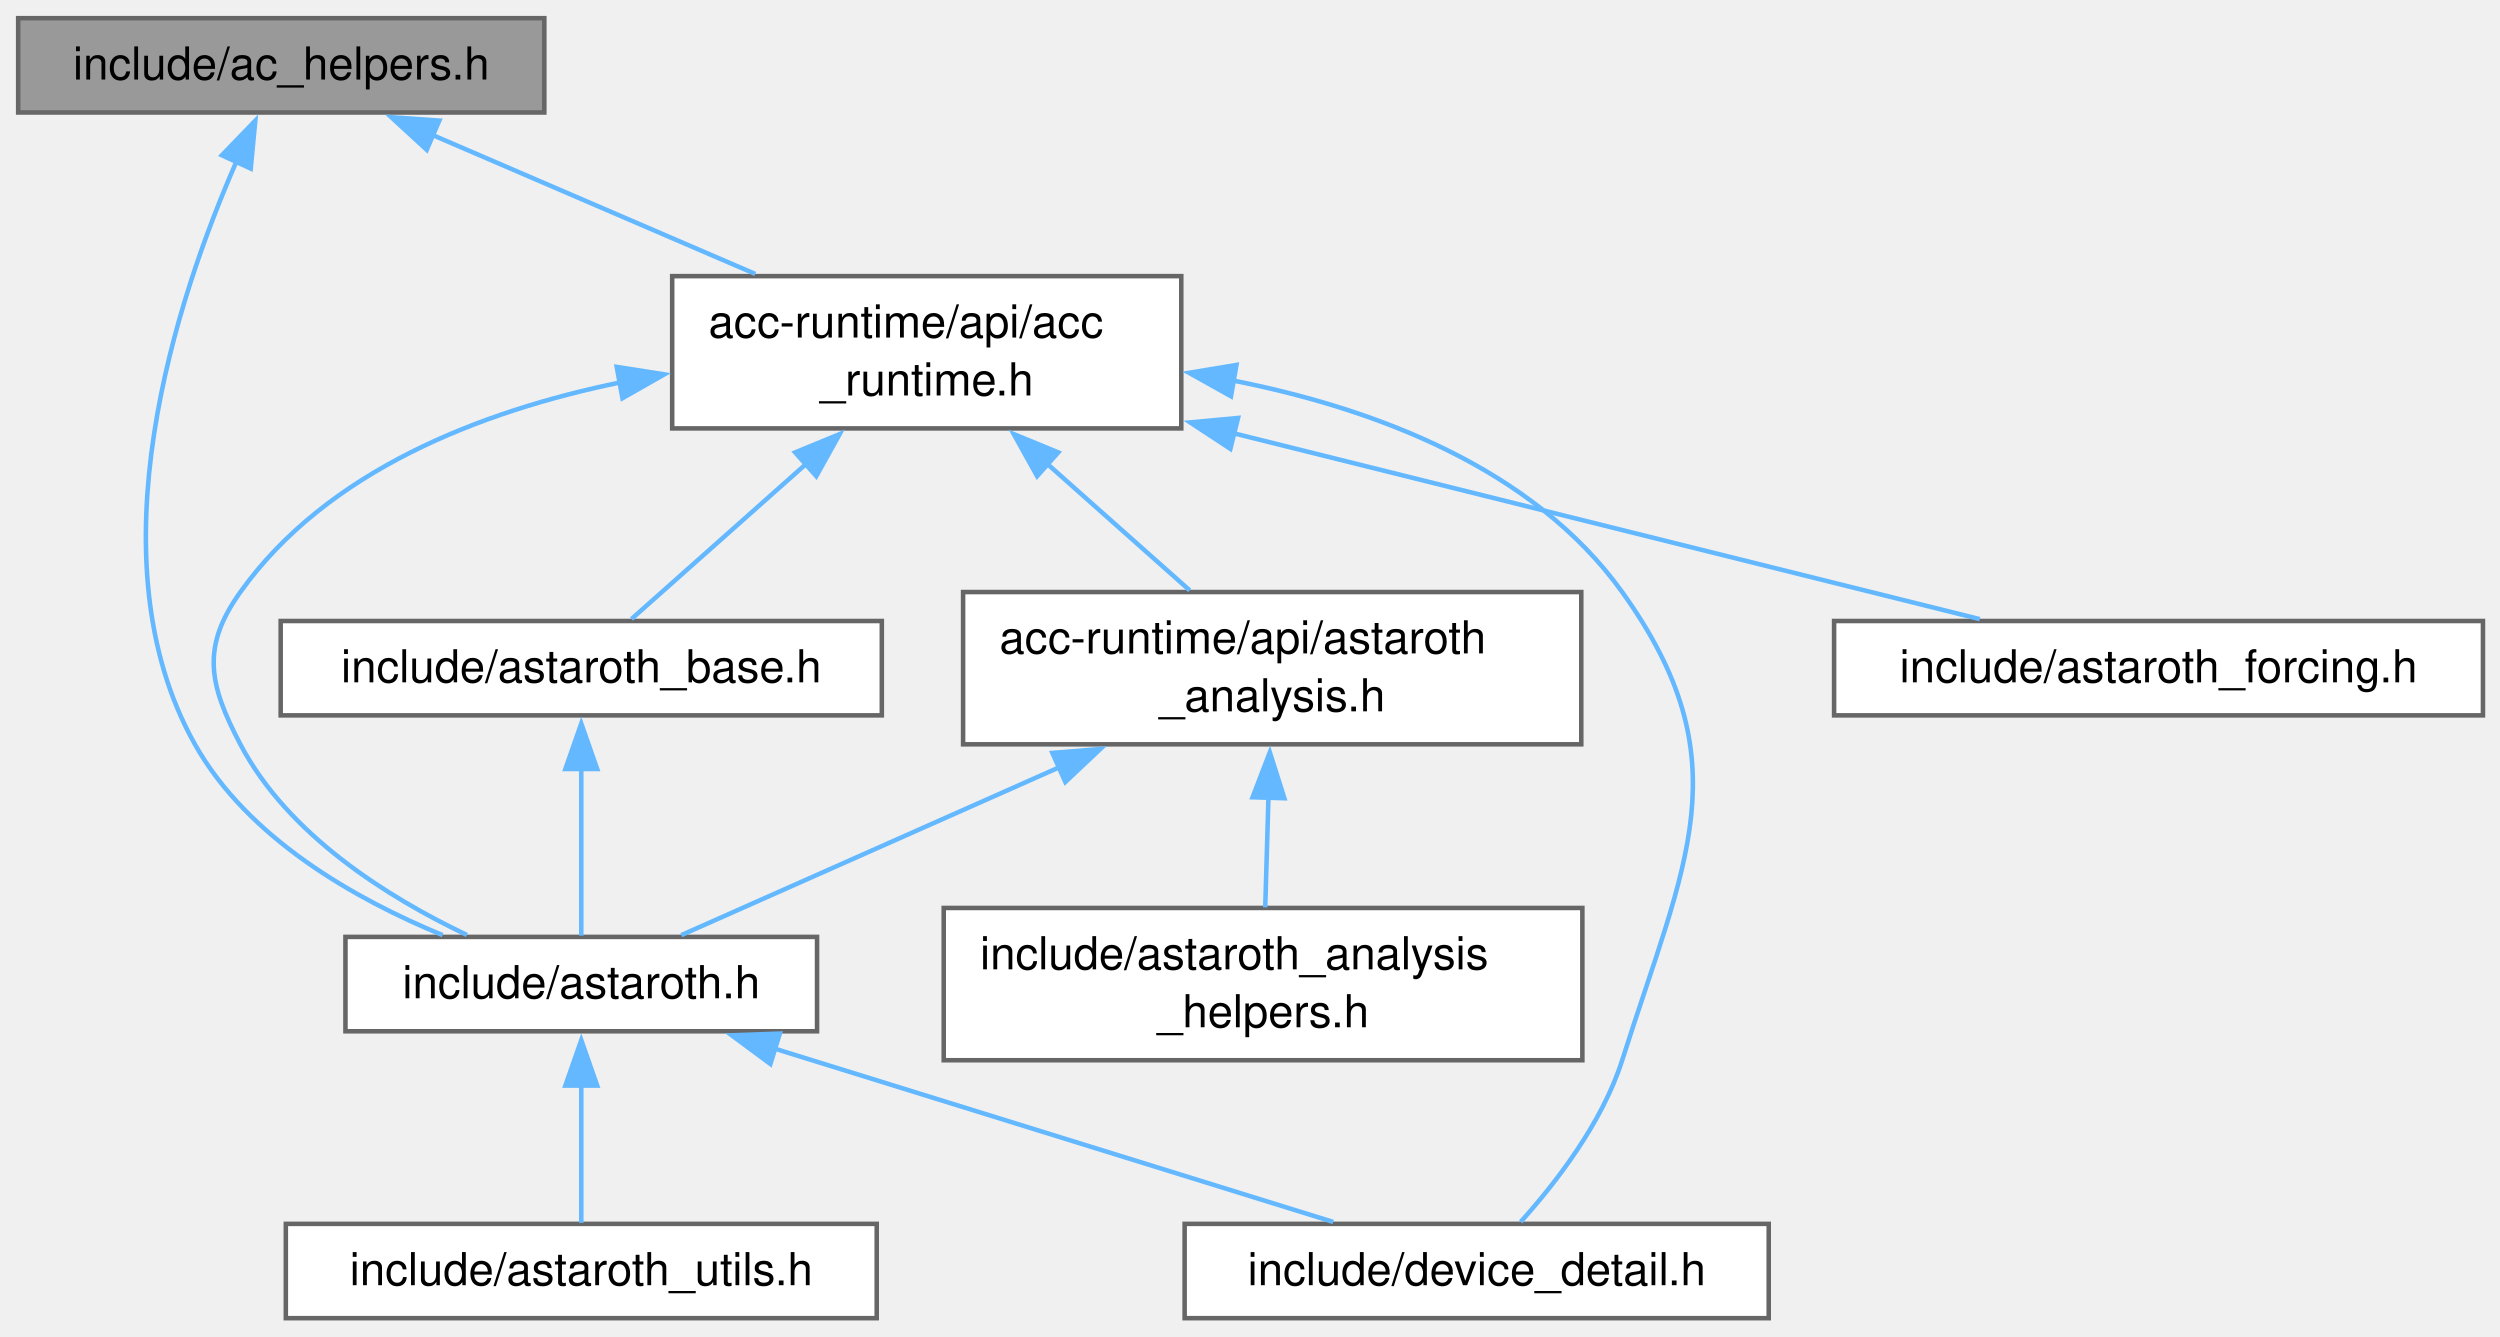
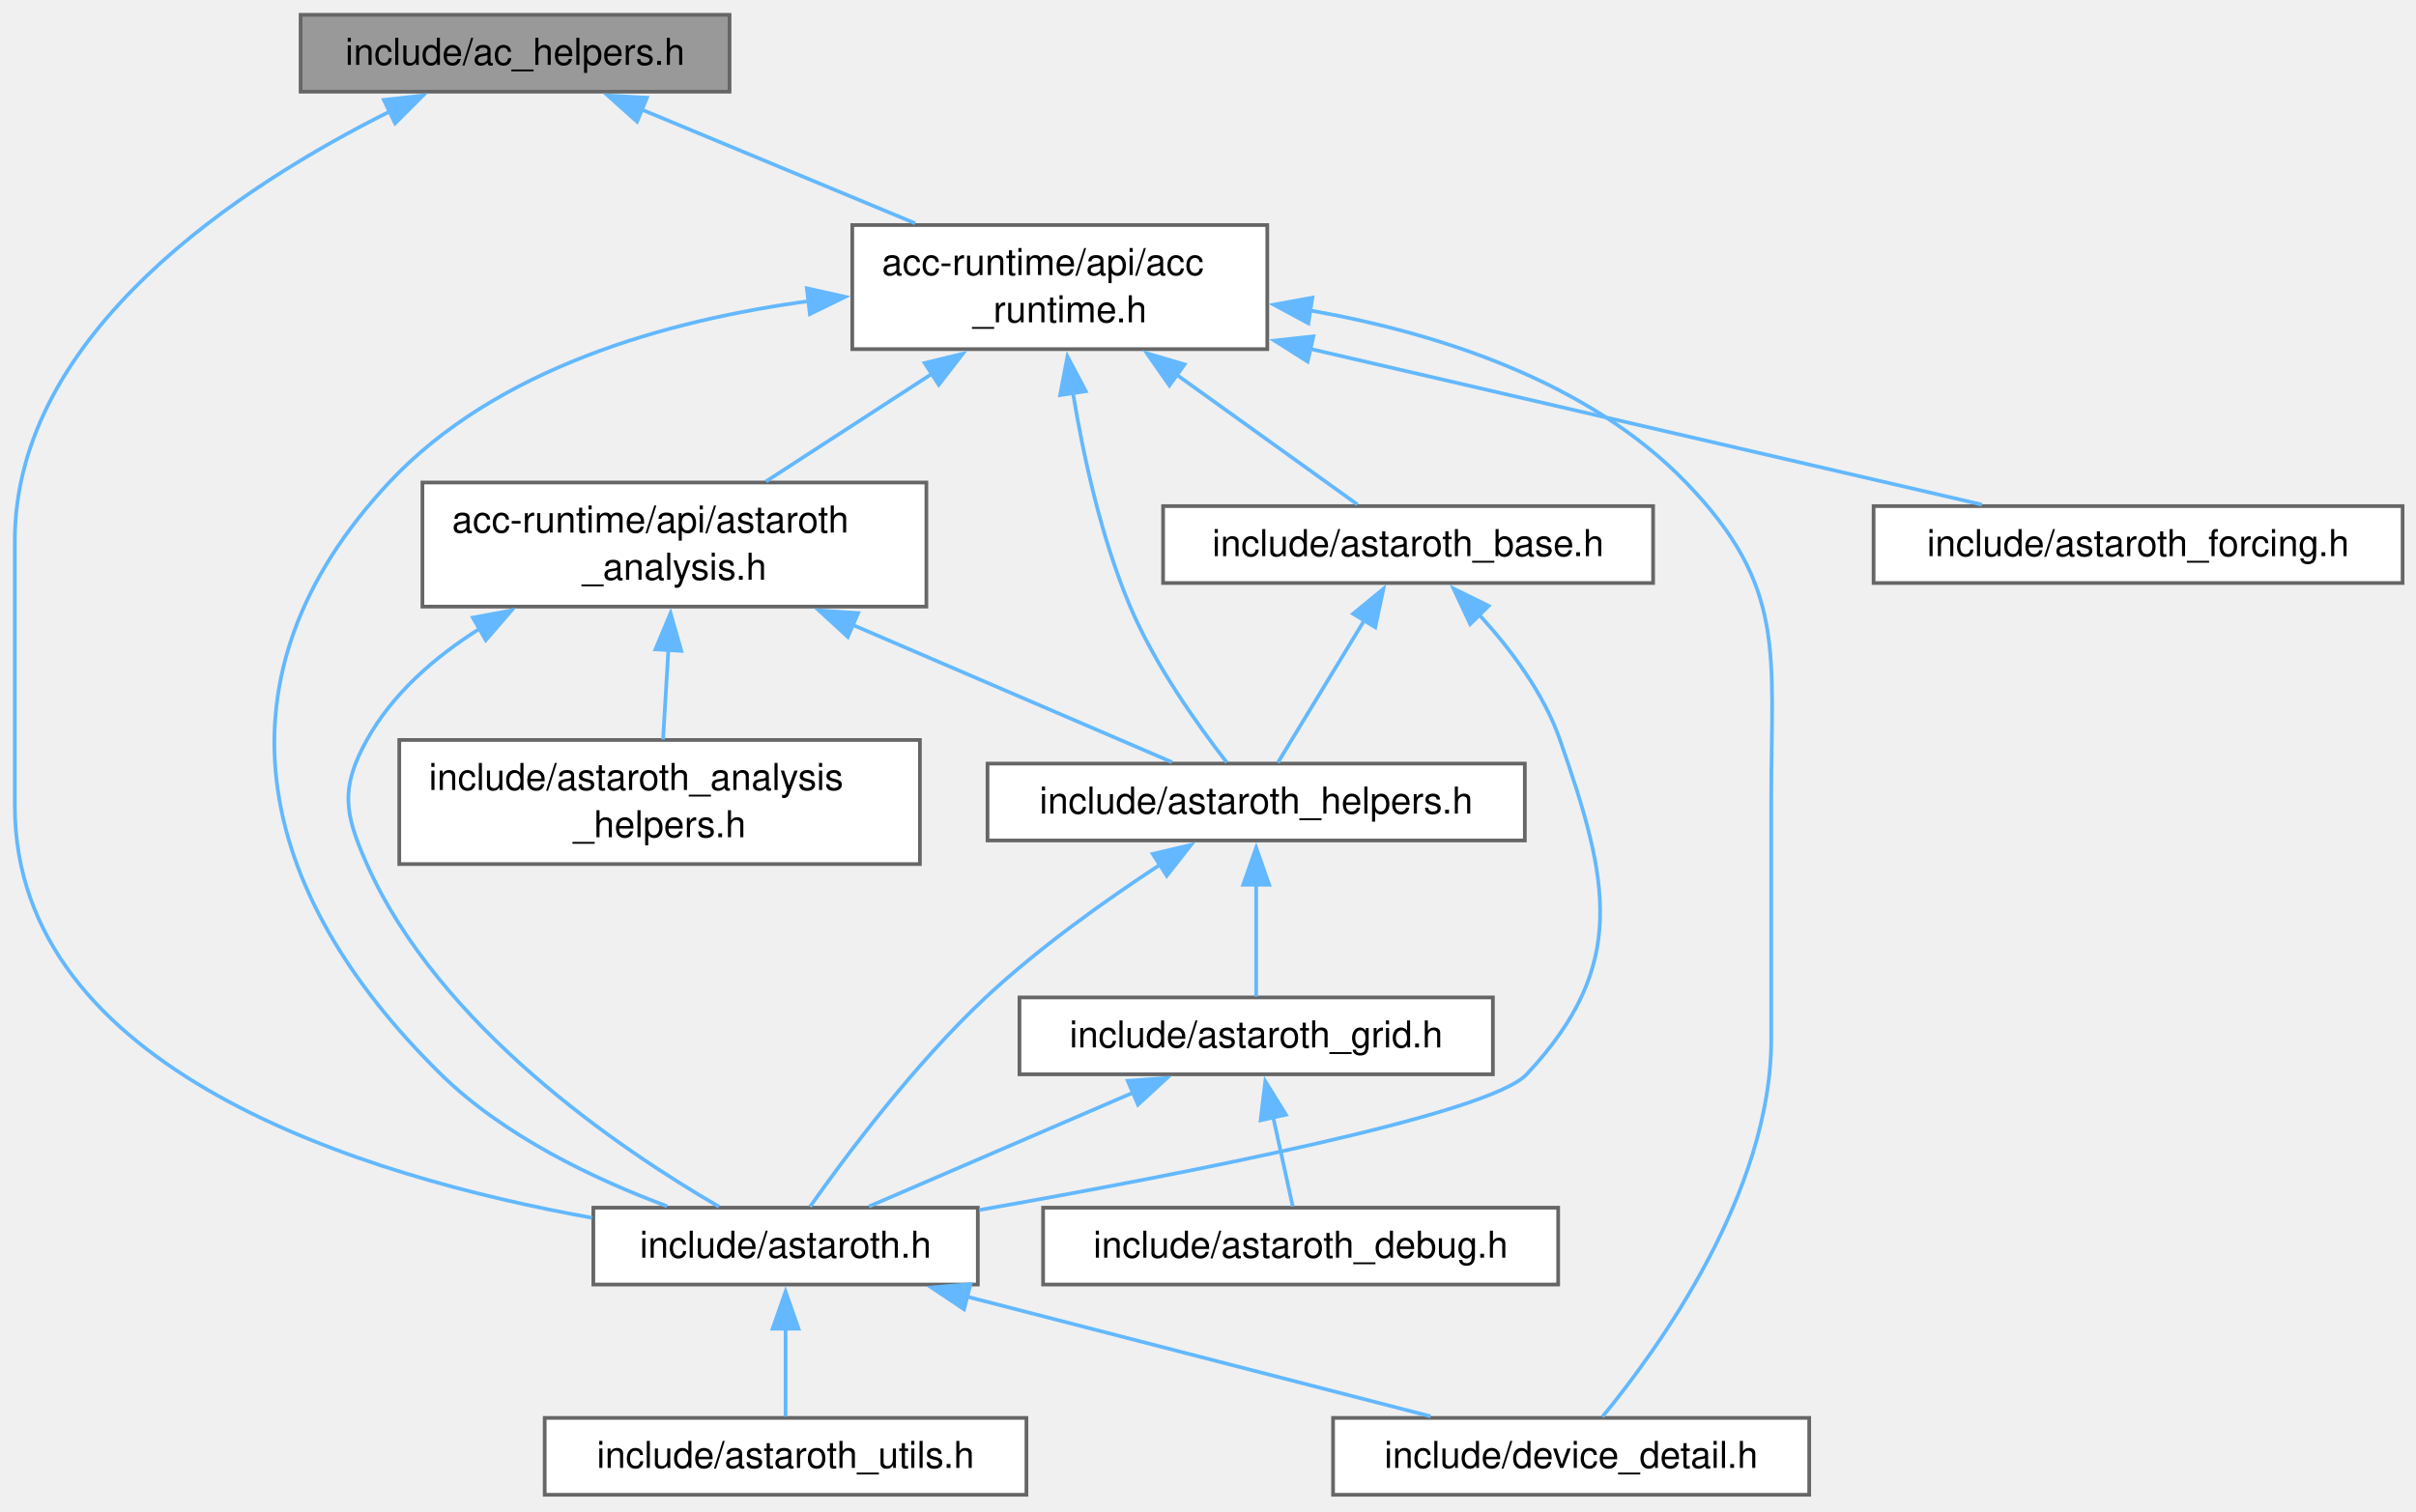
- <svg xmlns="http://www.w3.org/2000/svg" xmlns:xlink="http://www.w3.org/1999/xlink" width="550pt" height="294pt" viewBox="0.00 0.00 550.00 294.00">
-   <g id="graph0" class="graph" transform="scale(1 1) rotate(0) translate(4 290)">
+ <svg xmlns="http://www.w3.org/2000/svg" xmlns:xlink="http://www.w3.org/1999/xlink" width="652pt" height="408pt" viewBox="0.00 0.00 652.00 408.00">
+   <g id="graph0" class="graph" transform="scale(1 1) rotate(0) translate(4 403.5)">
    <g id="Node000001" class="node">
      <g id="a_Node000001">
        <a xlink:title=" ">
-           <polygon fill="#999999" stroke="#666666" points="115.75,-286 0,-286 0,-265.25 115.75,-265.25 115.75,-286" />
-           <text xml:space="preserve" text-anchor="middle" x="57.88" y="-272.5" font-family="Helvetica,sans-Serif" font-size="10.00">include/ac_helpers.h</text>
+           <polygon fill="#999999" stroke="#666666" points="192.88,-399.5 77.12,-399.5 77.12,-378.75 192.88,-378.75 192.88,-399.5" />
+           <text xml:space="preserve" text-anchor="middle" x="135" y="-386" font-family="Helvetica,sans-Serif" font-size="10.00">include/ac_helpers.h</text>
        </a>
      </g>
    </g>
    <g id="Node000002" class="node">
      <g id="a_Node000002">
        <a xlink:href="acc__runtime_8h.html" target="_top" xlink:title=" ">
-           <polygon fill="white" stroke="#666666" points="255.88,-229.25 143.88,-229.25 143.88,-195.75 255.88,-195.75 255.88,-229.25" />
-           <text xml:space="preserve" text-anchor="start" x="151.88" y="-215.75" font-family="Helvetica,sans-Serif" font-size="10.00">acc-runtime/api/acc</text>
-           <text xml:space="preserve" text-anchor="middle" x="199.88" y="-203" font-family="Helvetica,sans-Serif" font-size="10.00">_runtime.h</text>
+           <polygon fill="white" stroke="#666666" points="338,-342.75 226,-342.75 226,-309.25 338,-309.25 338,-342.75" />
+           <text xml:space="preserve" text-anchor="start" x="234" y="-329.25" font-family="Helvetica,sans-Serif" font-size="10.00">acc-runtime/api/acc</text>
+           <text xml:space="preserve" text-anchor="middle" x="282" y="-316.5" font-family="Helvetica,sans-Serif" font-size="10.00">_runtime.h</text>
        </a>
      </g>
    </g>
    <g id="edge1_Node000001_Node000002" class="edge">
      <g id="a_edge1_Node000001_Node000002">
        <a xlink:title=" ">
-           <path fill="none" stroke="#63b8ff" d="M91.17,-260.29C112.44,-251.14 140.08,-239.24 162.16,-229.73" />
-           <polygon fill="#63b8ff" stroke="#63b8ff" points="89.88,-257.04 82.08,-264.21 92.65,-263.47 89.88,-257.04" />
+           <path fill="none" stroke="#63b8ff" d="M169.17,-373.92C191.23,-364.74 219.99,-352.78 242.96,-343.23" />
+           <polygon fill="#63b8ff" stroke="#63b8ff" points="167.91,-370.65 160.02,-377.72 170.59,-377.12 167.91,-370.65" />
        </a>
      </g>
    </g>
    <g id="Node000004" class="node">
      <g id="a_Node000004">
        <a xlink:href="astaroth_8h.html" target="_top" xlink:title=" ">
-           <polygon fill="white" stroke="#666666" points="175.75,-83.88 72,-83.88 72,-63.12 175.75,-63.12 175.75,-83.88" />
-           <text xml:space="preserve" text-anchor="middle" x="123.88" y="-70.38" font-family="Helvetica,sans-Serif" font-size="10.00">include/astaroth.h</text>
-         </a>
-       </g>
-     </g>
-     <g id="edge12_Node000001_Node000004" class="edge">
-       <g id="a_edge12_Node000001_Node000004">
-         <a xlink:title=" ">
-           <path fill="none" stroke="#63b8ff" d="M48,-254.42C34.88,-224.42 15.85,-167.22 38.88,-126.25 50.47,-105.62 74,-92.25 93.37,-84.27" />
-           <polygon fill="#63b8ff" stroke="#63b8ff" points="44.81,-255.84 52.17,-263.46 51.16,-252.91 44.81,-255.84" />
+           <polygon fill="white" stroke="#666666" points="259.88,-77.5 156.12,-77.5 156.12,-56.75 259.88,-56.75 259.88,-77.5" />
+           <text xml:space="preserve" text-anchor="middle" x="208" y="-64" font-family="Helvetica,sans-Serif" font-size="10.00">include/astaroth.h</text>
+         </a>
+       </g>
+     </g>
+     <g id="edge19_Node000001_Node000004" class="edge">
+       <g id="a_edge19_Node000001_Node000004">
+         <a xlink:title=" ">
+           <path fill="none" stroke="#63b8ff" d="M101.34,-373.48C61.35,-353.54 0,-313.78 0,-257.5 0,-257.5 0,-257.5 0,-186 0,-114.5 94.17,-85.86 155.78,-74.76" />
+           <polygon fill="#63b8ff" stroke="#63b8ff" points="99.59,-376.53 110.12,-377.7 102.62,-370.21 99.59,-376.53" />
        </a>
      </g>
    </g>
    <g id="Node000003" class="node">
      <g id="a_Node000003">
        <a xlink:href="astaroth__analysis_8h.html" target="_top" xlink:title=" ">
-           <polygon fill="white" stroke="#666666" points="343.88,-159.75 207.88,-159.75 207.88,-126.25 343.88,-126.25 343.88,-159.75" />
-           <text xml:space="preserve" text-anchor="start" x="215.88" y="-146.25" font-family="Helvetica,sans-Serif" font-size="10.00">acc-runtime/api/astaroth</text>
-           <text xml:space="preserve" text-anchor="middle" x="275.88" y="-133.5" font-family="Helvetica,sans-Serif" font-size="10.00">_analysis.h</text>
+           <polygon fill="white" stroke="#666666" points="246,-273.25 110,-273.25 110,-239.75 246,-239.75 246,-273.25" />
+           <text xml:space="preserve" text-anchor="start" x="118" y="-259.75" font-family="Helvetica,sans-Serif" font-size="10.00">acc-runtime/api/astaroth</text>
+           <text xml:space="preserve" text-anchor="middle" x="178" y="-247" font-family="Helvetica,sans-Serif" font-size="10.00">_analysis.h</text>
        </a>
      </g>
    </g>
    <g id="edge2_Node000002_Node000003" class="edge">
      <g id="a_edge2_Node000002_Node000003">
        <a xlink:title=" ">
-           <path fill="none" stroke="#63b8ff" d="M226.24,-188.09C236.63,-178.85 248.31,-168.48 257.73,-160.12" />
-           <polygon fill="#63b8ff" stroke="#63b8ff" points="224.17,-185.24 219.02,-194.5 228.82,-190.47 224.17,-185.24" />
-         </a>
-       </g>
-     </g>
-     <g id="edge7_Node000002_Node000004" class="edge">
-       <g id="a_edge7_Node000002_Node000004">
-         <a xlink:title=" ">
-           <path fill="none" stroke="#63b8ff" d="M132.47,-205.87C101.71,-199.53 67.96,-186.46 48.88,-159.75 40.22,-147.63 41.95,-139.43 48.88,-126.25 59.32,-106.36 81.25,-92.61 98.71,-84.31" />
-           <polygon fill="#63b8ff" stroke="#63b8ff" points="131.68,-209.28 142.15,-207.64 132.94,-202.4 131.68,-209.28" />
+           <path fill="none" stroke="#63b8ff" d="M247.79,-302.79C233.06,-293.24 216.18,-282.28 202.71,-273.54" />
+           <polygon fill="#63b8ff" stroke="#63b8ff" points="245.53,-305.5 255.82,-308.01 249.34,-299.63 245.53,-305.5" />
+         </a>
+       </g>
+     </g>
+     <g id="edge12_Node000002_Node000004" class="edge">
+       <g id="a_edge12_Node000002_Node000004">
+         <a xlink:title=" ">
+           <path fill="none" stroke="#63b8ff" d="M214.45,-322.24C176.04,-317.07 129.97,-304.19 101,-273.25 52.29,-221.22 64.14,-163.43 115,-113.5 132.05,-96.76 156.49,-85.17 176.03,-77.89" />
+           <polygon fill="#63b8ff" stroke="#63b8ff" points="213.74,-325.68 224.08,-323.37 214.56,-318.72 213.74,-325.68" />
        </a>
      </g>
    </g>
    <g id="Node000006" class="node">
      <g id="a_Node000006">
        <a xlink:href="device__detail_8h.html" target="_top" xlink:title=" ">
-           <polygon fill="white" stroke="#666666" points="385.12,-20.75 256.62,-20.75 256.62,0 385.12,0 385.12,-20.75" />
-           <text xml:space="preserve" text-anchor="middle" x="320.88" y="-7.25" font-family="Helvetica,sans-Serif" font-size="10.00">include/device_detail.h</text>
-         </a>
-       </g>
-     </g>
-     <g id="edge11_Node000002_Node000006" class="edge">
-       <g id="a_edge11_Node000002_Node000006">
-         <a xlink:title=" ">
-           <path fill="none" stroke="#63b8ff" d="M267.03,-206.33C298.49,-200.14 333.28,-187.06 352.88,-159.75 379.56,-122.55 366.71,-100.39 352.88,-56.75 348.5,-42.97 338.27,-29.76 330.54,-21.18" />
-           <polygon fill="#63b8ff" stroke="#63b8ff" points="266.82,-202.82 257.57,-207.98 268.02,-209.71 266.82,-202.82" />
+           <polygon fill="white" stroke="#666666" points="484.25,-20.75 355.75,-20.75 355.75,0 484.25,0 484.25,-20.75" />
+           <text xml:space="preserve" text-anchor="middle" x="420" y="-7.25" font-family="Helvetica,sans-Serif" font-size="10.00">include/device_detail.h</text>
+         </a>
+       </g>
+     </g>
+     <g id="edge18_Node000002_Node000006" class="edge">
+       <g id="a_edge18_Node000002_Node000006">
+         <a xlink:title=" ">
+           <path fill="none" stroke="#63b8ff" d="M349.3,-319.74C384.03,-313.62 424.54,-300.62 451,-273.25 478.28,-245.04 474,-227.24 474,-188 474,-188 474,-188 474,-122.88 474,-81.58 443.62,-39.51 428.44,-21.05" />
+           <polygon fill="#63b8ff" stroke="#63b8ff" points="349.08,-316.23 339.75,-321.26 350.18,-323.15 349.08,-316.23" />
        </a>
      </g>
    </g>
    <g id="Node000008" class="node">
      <g id="a_Node000008">
+         <a xlink:href="astaroth__helpers_8h.html" target="_top" xlink:title=" ">
+           <polygon fill="white" stroke="#666666" points="407.5,-197.38 262.5,-197.38 262.5,-176.62 407.5,-176.62 407.5,-197.38" />
+           <text xml:space="preserve" text-anchor="middle" x="335" y="-183.88" font-family="Helvetica,sans-Serif" font-size="10.00">include/astaroth_helpers.h</text>
+         </a>
+       </g>
+     </g>
+     <g id="edge17_Node000002_Node000008" class="edge">
+       <g id="a_edge17_Node000002_Node000008">
+         <a xlink:title=" ">
+           <path fill="none" stroke="#63b8ff" d="M285.49,-297.83C288.3,-280.69 293.13,-258.36 301,-239.75 307.7,-223.91 319.31,-207.65 327.07,-197.69" />
+           <polygon fill="#63b8ff" stroke="#63b8ff" points="282.09,-296.85 284.07,-307.26 289.02,-297.89 282.09,-296.85" />
+         </a>
+       </g>
+     </g>
+     <g id="Node000011" class="node">
+       <g id="a_Node000011">
        <a xlink:href="astaroth__base_8h.html" target="_top" xlink:title=" ">
-           <polygon fill="white" stroke="#666666" points="190,-153.38 57.75,-153.38 57.75,-132.62 190,-132.62 190,-153.38" />
-           <text xml:space="preserve" text-anchor="middle" x="123.88" y="-139.88" font-family="Helvetica,sans-Serif" font-size="10.00">include/astaroth_base.h</text>
-         </a>
-       </g>
-     </g>
-     <g id="edge8_Node000002_Node000008" class="edge">
-       <g id="a_edge8_Node000002_Node000008">
-         <a xlink:title=" ">
-           <path fill="none" stroke="#63b8ff" d="M173.55,-188.12C160.33,-176.38 145.02,-162.78 134.93,-153.82" />
-           <polygon fill="#63b8ff" stroke="#63b8ff" points="170.93,-190.47 180.73,-194.5 175.58,-185.24 170.93,-190.47" />
-         </a>
-       </g>
-     </g>
-     <g id="Node000009" class="node">
-       <g id="a_Node000009">
+           <polygon fill="white" stroke="#666666" points="442.12,-266.88 309.88,-266.88 309.88,-246.12 442.12,-246.12 442.12,-266.88" />
+           <text xml:space="preserve" text-anchor="middle" x="376" y="-253.38" font-family="Helvetica,sans-Serif" font-size="10.00">include/astaroth_base.h</text>
+         </a>
+       </g>
+     </g>
+     <g id="edge13_Node000002_Node000011" class="edge">
+       <g id="a_edge13_Node000002_Node000011">
+         <a xlink:title=" ">
+           <path fill="none" stroke="#63b8ff" d="M313.62,-302.29C330.18,-290.4 349.6,-276.45 362.32,-267.32" />
+           <polygon fill="#63b8ff" stroke="#63b8ff" points="311.59,-299.44 305.51,-308.12 315.67,-305.13 311.59,-299.44" />
+         </a>
+       </g>
+     </g>
+     <g id="Node000012" class="node">
+       <g id="a_Node000012">
        <a xlink:href="astaroth__forcing_8h.html" target="_top" xlink:title=" ">
-           <polygon fill="white" stroke="#666666" points="542.25,-153.38 399.5,-153.38 399.5,-132.62 542.25,-132.62 542.25,-153.38" />
-           <text xml:space="preserve" text-anchor="middle" x="470.88" y="-139.88" font-family="Helvetica,sans-Serif" font-size="10.00">include/astaroth_forcing.h</text>
-         </a>
-       </g>
-     </g>
-     <g id="edge10_Node000002_Node000009" class="edge">
-       <g id="a_edge10_Node000002_Node000009">
-         <a xlink:title=" ">
-           <path fill="none" stroke="#63b8ff" d="M267.43,-194.67C319.13,-181.8 388.63,-164.49 431.55,-153.79" />
-           <polygon fill="#63b8ff" stroke="#63b8ff" points="266.68,-191.25 257.82,-197.07 268.37,-198.05 266.68,-191.25" />
+           <polygon fill="white" stroke="#666666" points="644.38,-266.88 501.62,-266.88 501.62,-246.12 644.38,-246.12 644.38,-266.88" />
+           <text xml:space="preserve" text-anchor="middle" x="573" y="-253.38" font-family="Helvetica,sans-Serif" font-size="10.00">include/astaroth_forcing.h</text>
+         </a>
+       </g>
+     </g>
+     <g id="edge16_Node000002_Node000012" class="edge">
+       <g id="a_edge16_Node000002_Node000012">
+         <a xlink:title=" ">
+           <path fill="none" stroke="#63b8ff" d="M349.34,-309.38C405.34,-296.39 483.31,-278.3 530.85,-267.28" />
+           <polygon fill="#63b8ff" stroke="#63b8ff" points="348.88,-305.89 339.93,-311.56 350.46,-312.71 348.88,-305.89" />
        </a>
      </g>
    </g>
    <g id="edge3_Node000003_Node000004" class="edge">
      <g id="a_edge3_Node000003_Node000004">
        <a xlink:title=" ">
-           <path fill="none" stroke="#63b8ff" d="M229.18,-121.26C201.46,-108.95 167.59,-93.91 145.88,-84.27" />
-           <polygon fill="#63b8ff" stroke="#63b8ff" points="227.52,-124.36 238.08,-125.22 230.37,-117.96 227.52,-124.36" />
+           <path fill="none" stroke="#63b8ff" d="M125.5,-233.82C113.35,-226.18 101.96,-216.29 95,-203.75 87.78,-190.73 88.96,-183.86 95,-170.25 114.53,-126.27 163.41,-93.2 190.03,-77.77" />
+           <polygon fill="#63b8ff" stroke="#63b8ff" points="123.61,-236.77 134.03,-238.71 127.1,-230.69 123.61,-236.77" />
        </a>
      </g>
    </g>
    <g id="Node000007" class="node">
      <g id="a_Node000007">
        <a xlink:href="astaroth__analysis__helpers_8h.html" target="_top" xlink:title=" ">
-           <polygon fill="white" stroke="#666666" points="344.12,-90.25 203.62,-90.25 203.62,-56.75 344.12,-56.75 344.12,-90.25" />
-           <text xml:space="preserve" text-anchor="start" x="211.62" y="-76.75" font-family="Helvetica,sans-Serif" font-size="10.00">include/astaroth_analysis</text>
-           <text xml:space="preserve" text-anchor="middle" x="273.88" y="-64" font-family="Helvetica,sans-Serif" font-size="10.00">_helpers.h</text>
+           <polygon fill="white" stroke="#666666" points="244.25,-203.75 103.75,-203.75 103.75,-170.25 244.25,-170.25 244.25,-203.75" />
+           <text xml:space="preserve" text-anchor="start" x="111.75" y="-190.25" font-family="Helvetica,sans-Serif" font-size="10.00">include/astaroth_analysis</text>
+           <text xml:space="preserve" text-anchor="middle" x="174" y="-177.5" font-family="Helvetica,sans-Serif" font-size="10.00">_helpers.h</text>
        </a>
      </g>
    </g>
    <g id="edge6_Node000003_Node000007" class="edge">
      <g id="a_edge6_Node000003_Node000007">
        <a xlink:title=" ">
-           <path fill="none" stroke="#63b8ff" d="M275.06,-114.56C274.82,-106.34 274.56,-97.59 274.35,-90.38" />
-           <polygon fill="#63b8ff" stroke="#63b8ff" points="271.56,-114.6 275.36,-124.49 278.56,-114.39 271.56,-114.6" />
+           <path fill="none" stroke="#63b8ff" d="M176.37,-228.06C175.89,-219.84 175.37,-211.09 174.94,-203.88" />
+           <polygon fill="#63b8ff" stroke="#63b8ff" points="172.88,-228.22 176.96,-237.99 179.86,-227.8 172.88,-228.22" />
+         </a>
+       </g>
+     </g>
+     <g id="edge7_Node000003_Node000008" class="edge">
+       <g id="a_edge7_Node000003_Node000008">
+         <a xlink:title=" ">
+           <path fill="none" stroke="#63b8ff" d="M225.85,-234.93C254.56,-222.58 289.75,-207.45 312.27,-197.77" />
+           <polygon fill="#63b8ff" stroke="#63b8ff" points="224.8,-231.57 217,-238.73 227.57,-238 224.8,-231.57" />
        </a>
      </g>
    </g>
    <g id="Node000005" class="node">
      <g id="a_Node000005">
        <a xlink:href="astaroth__utils_8h.html" target="_top" xlink:title="Functions for loading and updating AcMeshInfo.">
-           <polygon fill="white" stroke="#666666" points="188.88,-20.75 58.88,-20.75 58.88,0 188.88,0 188.88,-20.75" />
-           <text xml:space="preserve" text-anchor="middle" x="123.88" y="-7.25" font-family="Helvetica,sans-Serif" font-size="10.00">include/astaroth_utils.h</text>
+           <polygon fill="white" stroke="#666666" points="273,-20.75 143,-20.75 143,0 273,0 273,-20.75" />
+           <text xml:space="preserve" text-anchor="middle" x="208" y="-7.25" font-family="Helvetica,sans-Serif" font-size="10.00">include/astaroth_utils.h</text>
        </a>
      </g>
    </g>
    <g id="edge4_Node000004_Node000005" class="edge">
      <g id="a_edge4_Node000004_Node000005">
        <a xlink:title=" ">
-           <path fill="none" stroke="#63b8ff" d="M123.88,-51.24C123.88,-40.93 123.88,-29.06 123.88,-20.97" />
-           <polygon fill="#63b8ff" stroke="#63b8ff" points="120.38,-51.17 123.88,-61.17 127.38,-51.17 120.38,-51.17" />
+           <path fill="none" stroke="#63b8ff" d="M208,-44.88C208,-36.66 208,-27.68 208,-21.08" />
+           <polygon fill="#63b8ff" stroke="#63b8ff" points="204.5,-44.82 208,-54.82 211.5,-44.82 204.5,-44.82" />
        </a>
      </g>
    </g>
    <g id="edge5_Node000004_Node000006" class="edge">
      <g id="a_edge5_Node000004_Node000006">
        <a xlink:title=" ">
-           <path fill="none" stroke="#63b8ff" d="M166.45,-59.29C203.39,-47.83 256.02,-31.5 289.3,-21.17" />
-           <polygon fill="#63b8ff" stroke="#63b8ff" points="165.49,-55.92 156.97,-62.23 167.56,-62.61 165.49,-55.92" />
-         </a>
-       </g>
-     </g>
-     <g id="edge9_Node000008_Node000004" class="edge">
-       <g id="a_edge9_Node000008_Node000004">
-         <a xlink:title=" ">
-           <path fill="none" stroke="#63b8ff" d="M123.88,-121.19C123.88,-108.84 123.88,-93.77 123.88,-84.15" />
-           <polygon fill="#63b8ff" stroke="#63b8ff" points="120.38,-120.82 123.88,-130.82 127.38,-120.82 120.38,-120.82" />
+           <path fill="none" stroke="#63b8ff" d="M256.74,-53.54C294.84,-43.7 347.05,-30.22 382.07,-21.17" />
+           <polygon fill="#63b8ff" stroke="#63b8ff" points="256.17,-50.07 247.37,-55.96 257.92,-56.85 256.17,-50.07" />
+         </a>
+       </g>
+     </g>
+     <g id="edge8_Node000008_Node000004" class="edge">
+       <g id="a_edge8_Node000008_Node000004">
+         <a xlink:title=" ">
+           <path fill="none" stroke="#63b8ff" d="M309.25,-170.21C294.66,-160.67 276.48,-147.78 262,-134.25 242.72,-116.24 224.14,-91.31 214.61,-77.78" />
+           <polygon fill="#63b8ff" stroke="#63b8ff" points="307.1,-172.99 317.41,-175.42 310.87,-167.09 307.1,-172.99" />
+         </a>
+       </g>
+     </g>
+     <g id="Node000009" class="node">
+       <g id="a_Node000009">
+         <a xlink:href="astaroth__grid_8h.html" target="_top" xlink:title=" ">
+           <polygon fill="white" stroke="#666666" points="398.88,-134.25 271.12,-134.25 271.12,-113.5 398.88,-113.5 398.88,-134.25" />
+           <text xml:space="preserve" text-anchor="middle" x="335" y="-120.75" font-family="Helvetica,sans-Serif" font-size="10.00">include/astaroth_grid.h</text>
+         </a>
+       </g>
+     </g>
+     <g id="edge9_Node000008_Node000009" class="edge">
+       <g id="a_edge9_Node000008_Node000009">
+         <a xlink:title=" ">
+           <path fill="none" stroke="#63b8ff" d="M335,-164.74C335,-154.43 335,-142.56 335,-134.47" />
+           <polygon fill="#63b8ff" stroke="#63b8ff" points="331.5,-164.67 335,-174.67 338.5,-164.67 331.5,-164.67" />
+         </a>
+       </g>
+     </g>
+     <g id="edge10_Node000009_Node000004" class="edge">
+       <g id="a_edge10_Node000009_Node000004">
+         <a xlink:title=" ">
+           <path fill="none" stroke="#63b8ff" d="M301.87,-108.59C279.41,-98.91 250.31,-86.37 230.51,-77.83" />
+           <polygon fill="#63b8ff" stroke="#63b8ff" points="300.34,-111.74 310.91,-112.49 303.11,-105.31 300.34,-111.74" />
+         </a>
+       </g>
+     </g>
+     <g id="Node000010" class="node">
+       <g id="a_Node000010">
+         <a xlink:href="astaroth__debug_8h.html" target="_top" xlink:title=" ">
+           <polygon fill="white" stroke="#666666" points="416.5,-77.5 277.5,-77.5 277.5,-56.75 416.5,-56.75 416.5,-77.5" />
+           <text xml:space="preserve" text-anchor="middle" x="347" y="-64" font-family="Helvetica,sans-Serif" font-size="10.00">include/astaroth_debug.h</text>
+         </a>
+       </g>
+     </g>
+     <g id="edge11_Node000009_Node000010" class="edge">
+       <g id="a_edge11_Node000009_Node000010">
+         <a xlink:title=" ">
+           <path fill="none" stroke="#63b8ff" d="M339.59,-101.92C341.41,-93.63 343.41,-84.5 344.87,-77.83" />
+           <polygon fill="#63b8ff" stroke="#63b8ff" points="336.19,-101.09 337.47,-111.61 343.03,-102.59 336.19,-101.09" />
+         </a>
+       </g>
+     </g>
+     <g id="edge14_Node000011_Node000004" class="edge">
+       <g id="a_edge14_Node000011_Node000004">
+         <a xlink:title=" ">
+           <path fill="none" stroke="#63b8ff" d="M395.24,-237.5C403.65,-228.31 412.59,-216.42 417,-203.75 430.25,-165.68 435.55,-142.93 408,-113.5 397.86,-102.66 316.07,-86.69 260.28,-76.87" />
+           <polygon fill="#63b8ff" stroke="#63b8ff" points="392.75,-235.04 388.25,-244.63 397.75,-239.94 392.75,-235.04" />
+         </a>
+       </g>
+     </g>
+     <g id="edge15_Node000011_Node000008" class="edge">
+       <g id="a_edge15_Node000011_Node000008">
+         <a xlink:title=" ">
+           <path fill="none" stroke="#63b8ff" d="M364.29,-236.22C356.63,-223.61 346.95,-207.67 340.86,-197.65" />
+           <polygon fill="#63b8ff" stroke="#63b8ff" points="361.16,-237.81 369.34,-244.54 367.14,-234.17 361.16,-237.81" />
        </a>
      </g>
    </g>
  </g>
</svg>
